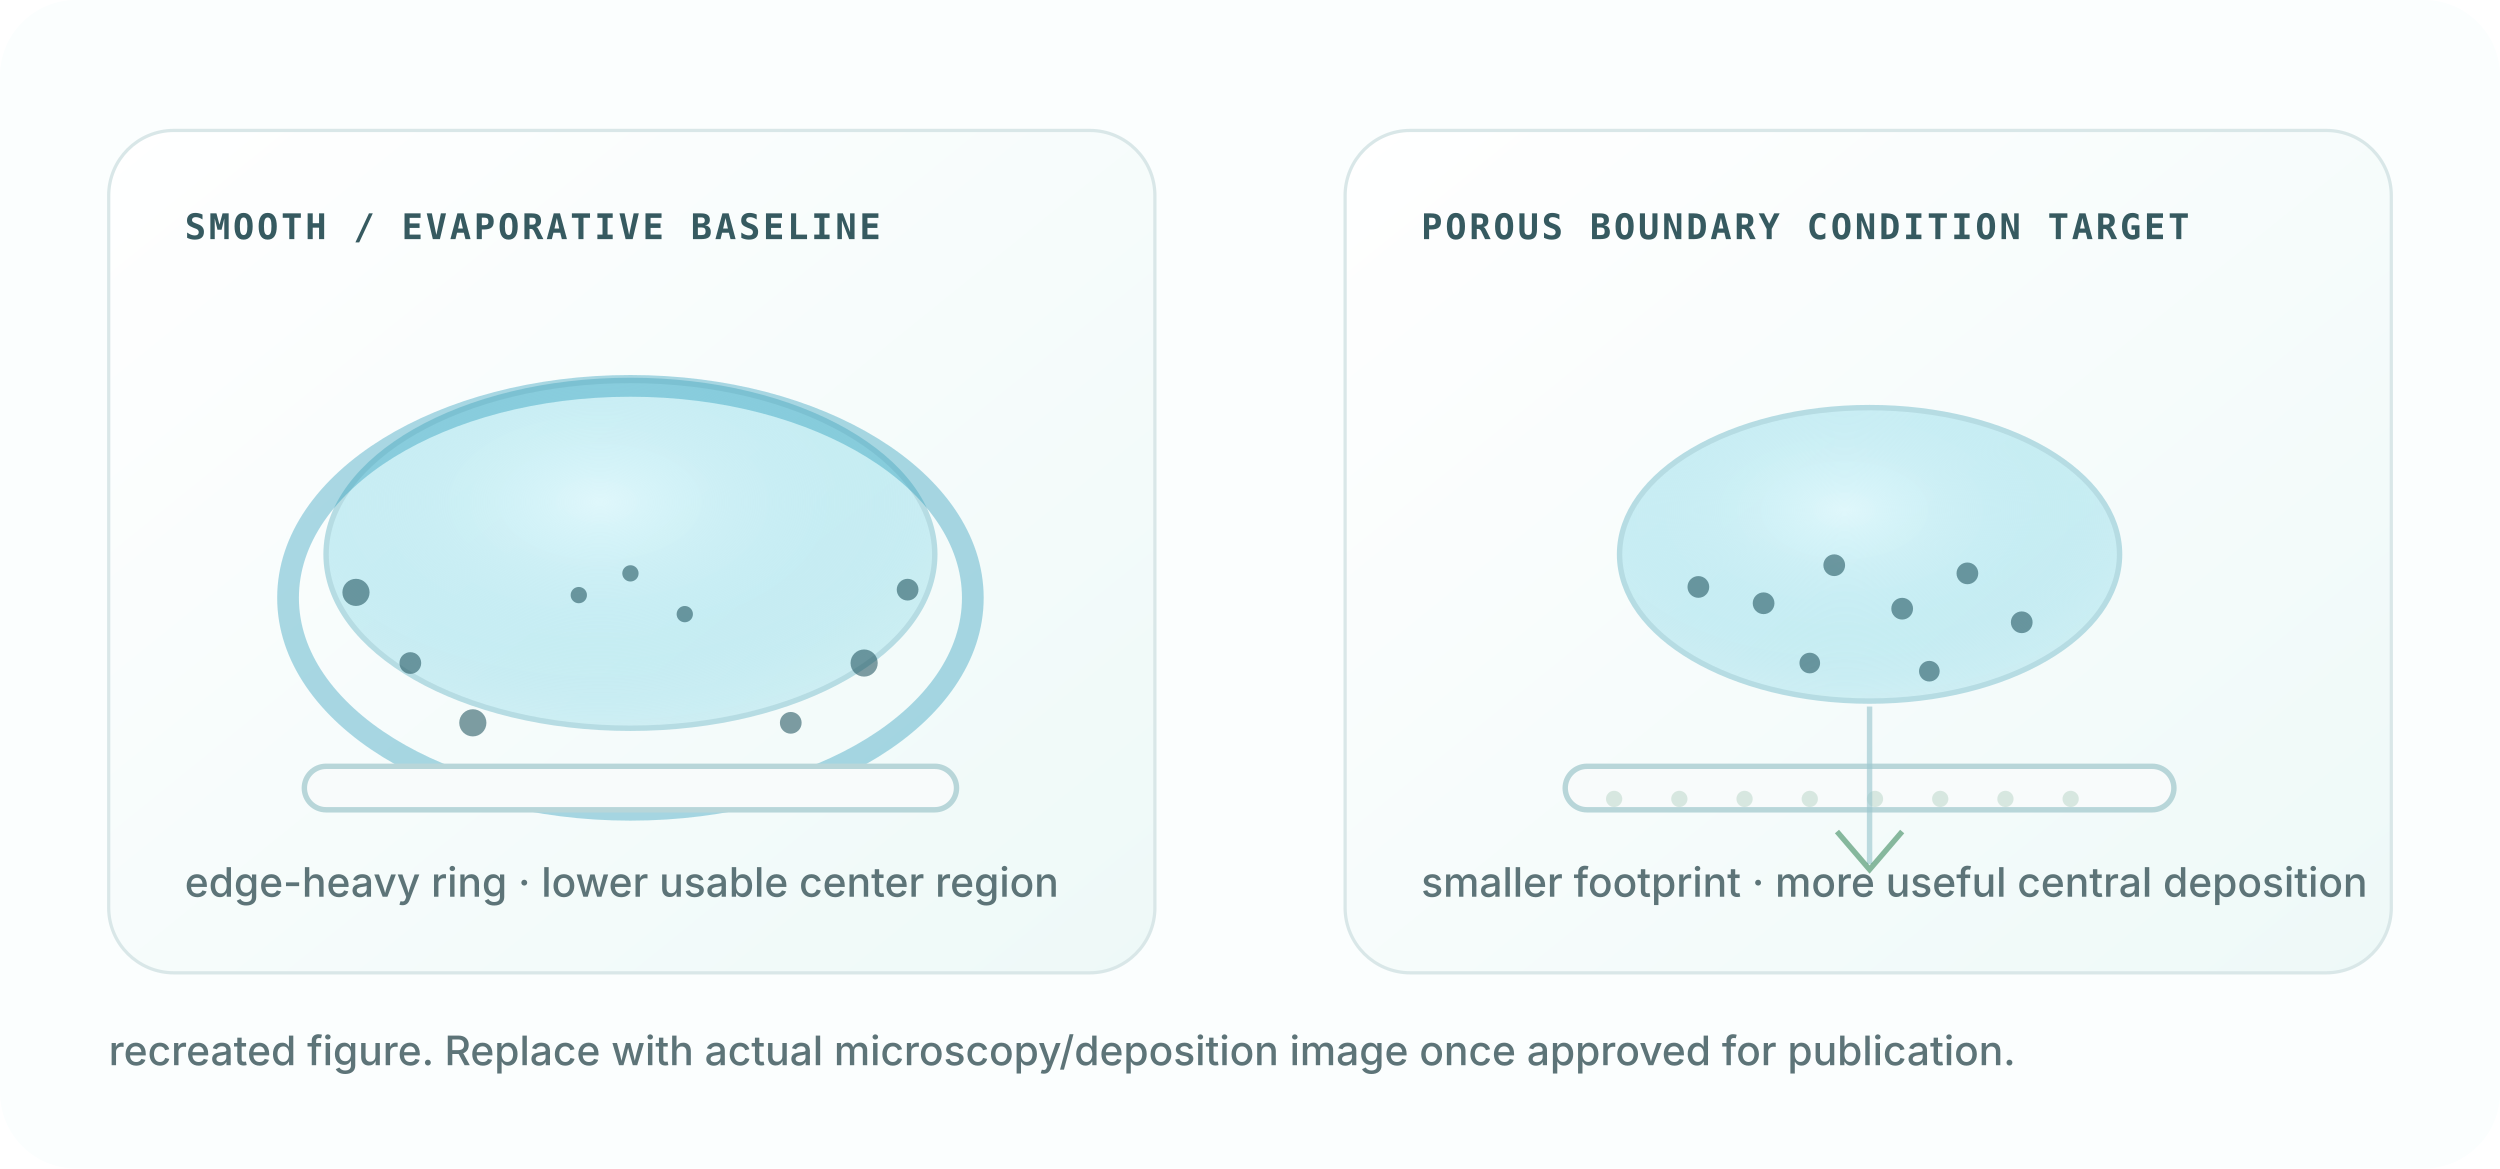
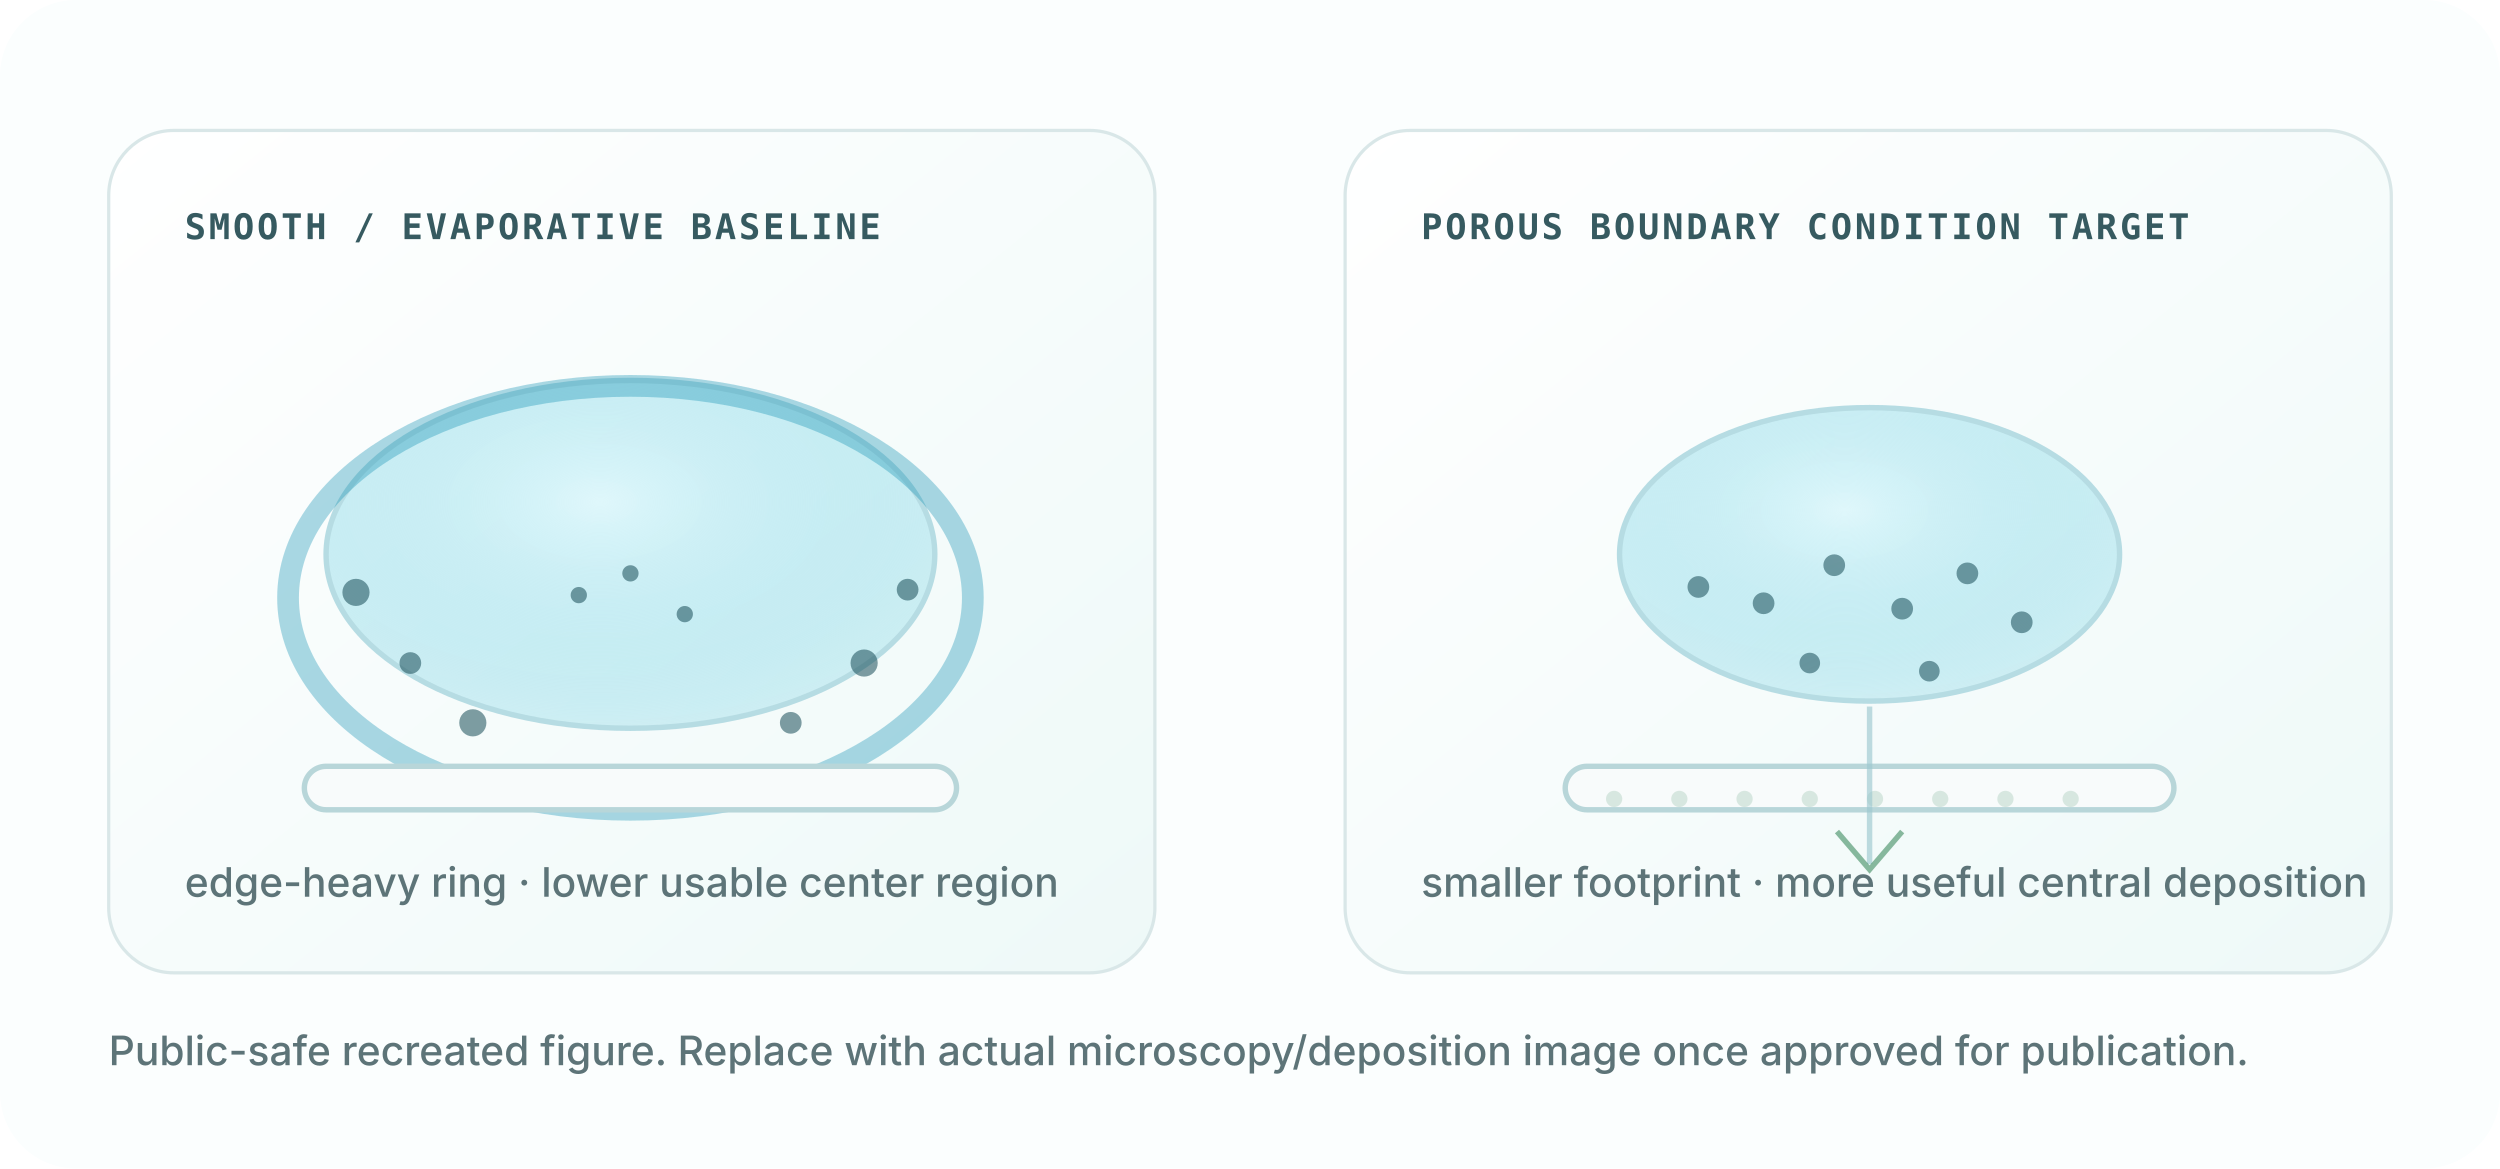
<svg xmlns="http://www.w3.org/2000/svg" viewBox="0 0 920 430" role="img" aria-labelledby="title desc">
  <defs>
    <linearGradient id="panel" x1="0" x2="1" y1="0" y2="1">
      <stop offset="0" stop-color="#ffffff" />
      <stop offset="1" stop-color="#eef9f8" />
    </linearGradient>
    <radialGradient id="drop" cx="45%" cy="35%" r="65%">
      <stop offset="0" stop-color="#dff7fb" />
      <stop offset="1" stop-color="#84d6e5" stop-opacity="0.35" />
    </radialGradient>
    <style>
-  .panel{fill:url(#panel);stroke:#d9e7e8;stroke-width:1.2}.label{font:700 13px ui-monospace,SFMono-Regular,Menlo,monospace;letter-spacing:.08em;fill:#365a60}.body{font:500 15px Inter,Arial,sans-serif;fill:#5d7478}.line{stroke:#9cc7cf;stroke-width:2;fill:none}.node{fill:#0d8eb1;opacity:.65}.device{fill:#184d58;opacity:.55}.rim{fill:none;stroke:#0d8eb1;stroke-width:8;opacity:.34}.substrate{fill:#f8fbfb;stroke:#b8d6d9;stroke-width:2}.micro{fill:#4c936c;opacity:.34}
-  </style>
+       .panel{fill:url(#panel);stroke:#d9e7e8;stroke-width:1.2}.label{font:700 13px ui-monospace,SFMono-Regular,Menlo,monospace;letter-spacing:.08em;fill:#365a60}.body{font:500 15px Inter,Arial,sans-serif;fill:#5d7478}.line{stroke:#9cc7cf;stroke-width:2;fill:none}.node{fill:#0d8eb1;opacity:.65}.device{fill:#184d58;opacity:.55}.rim{fill:none;stroke:#0d8eb1;stroke-width:8;opacity:.34}.substrate{fill:#f8fbfb;stroke:#b8d6d9;stroke-width:2}.micro{fill:#4c936c;opacity:.34}
+     </style>
  </defs>
  <rect width="920" height="430" rx="28" fill="#fbfefe" />
  <rect x="40" y="48" width="385" height="310" rx="24" class="panel" />
  <rect x="495" y="48" width="385" height="310" rx="24" class="panel" />
  <text x="68" y="88" class="label">SMOOTH / EVAPORATIVE BASELINE</text>
  <text x="523" y="88" class="label">POROUS BOUNDARY CONDITION TARGET</text>
  <text x="68" y="330" class="body">edge-heavy ring · lower usable center region</text>
  <text x="523" y="330" class="body">smaller footprint · more useful central deposition</text>
  <ellipse cx="232" cy="204" rx="112" ry="64" fill="url(#drop)" stroke="#b6dce3" stroke-width="2" />
  <ellipse cx="232" cy="220" rx="126" ry="78" class="rim" />
  <rect x="112" y="282" width="240" height="16" rx="8" class="substrate" />
  <g>
    <circle cx="131" cy="218" r="5" class="device" />
    <circle cx="151" cy="244" r="4" class="device" />
    <circle cx="174" cy="266" r="5" class="device" />
    <circle cx="291" cy="266" r="4" class="device" />
    <circle cx="318" cy="244" r="5" class="device" />
    <circle cx="334" cy="217" r="4" class="device" />
    <circle cx="232" cy="211" r="3" class="device" opacity=".22" />
    <circle cx="213" cy="219" r="3" class="device" opacity=".18" />
    <circle cx="252" cy="226" r="3" class="device" opacity=".18" />
  </g>
  <ellipse cx="688" cy="204" rx="92" ry="54" fill="url(#drop)" stroke="#b6dce3" stroke-width="2" />
  <rect x="576" y="282" width="224" height="16" rx="8" class="substrate" />
  <g>
    <circle cx="625" cy="216" r="4" class="device" />
    <circle cx="649" cy="222" r="4" class="device" />
    <circle cx="675" cy="208" r="4" class="device" />
    <circle cx="700" cy="224" r="4" class="device" />
    <circle cx="724" cy="211" r="4" class="device" />
    <circle cx="744" cy="229" r="4" class="device" />
    <circle cx="666" cy="244" r="3.8" class="device" />
    <circle cx="710" cy="247" r="3.8" class="device" />
  </g>
  <g opacity=".55">
    <circle cx="594" cy="294" r="3" class="micro" />
    <circle cx="618" cy="294" r="3" class="micro" />
    <circle cx="642" cy="294" r="3" class="micro" />
    <circle cx="666" cy="294" r="3" class="micro" />
    <circle cx="690" cy="294" r="3" class="micro" />
    <circle cx="714" cy="294" r="3" class="micro" />
    <circle cx="738" cy="294" r="3" class="micro" />
    <circle cx="762" cy="294" r="3" class="micro" />
  </g>
  <path d="M688 260 C688 282 688 298 688 318" class="line" opacity=".65" />
  <path d="M676 306 L688 320 L700 306" fill="none" stroke="#4c936c" stroke-width="2" opacity=".65" />
-   <text x="40" y="392" class="body">recreated figure. Replace with actual microscopy/deposition image once approved for publication.</text>
+   <text x="40" y="392" class="body">Public-safe recreated figure. Replace with actual microscopy/deposition image once approved for publication.</text>
</svg>
